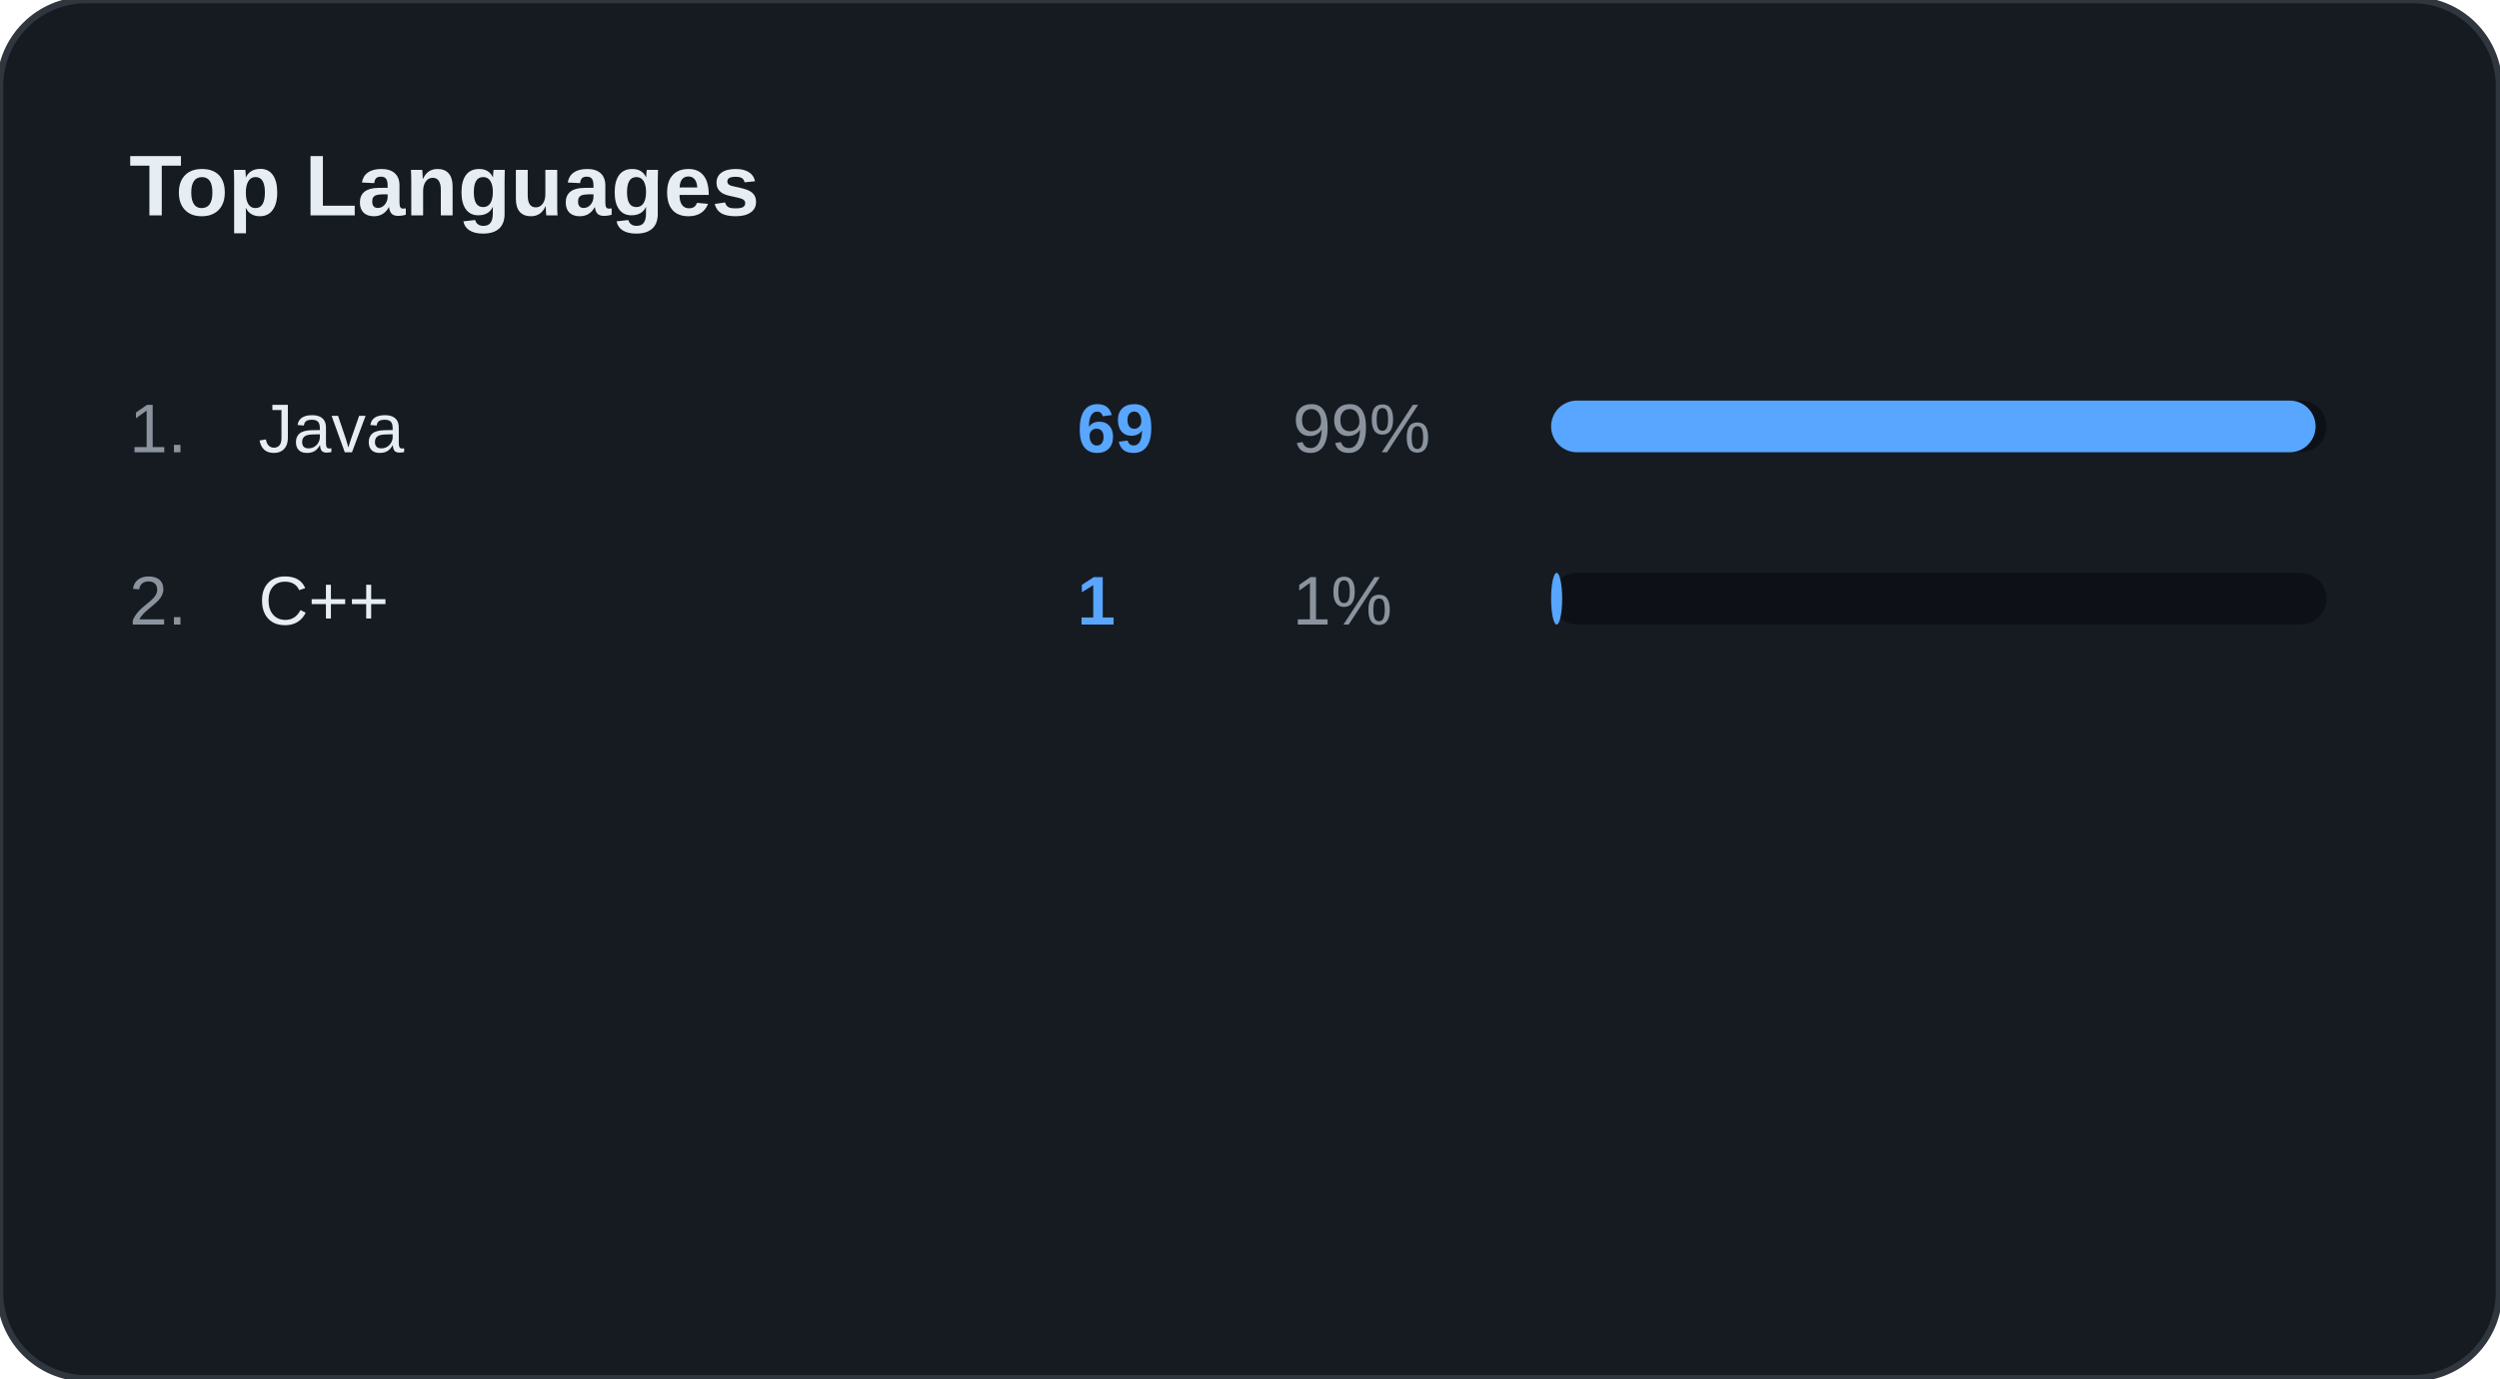
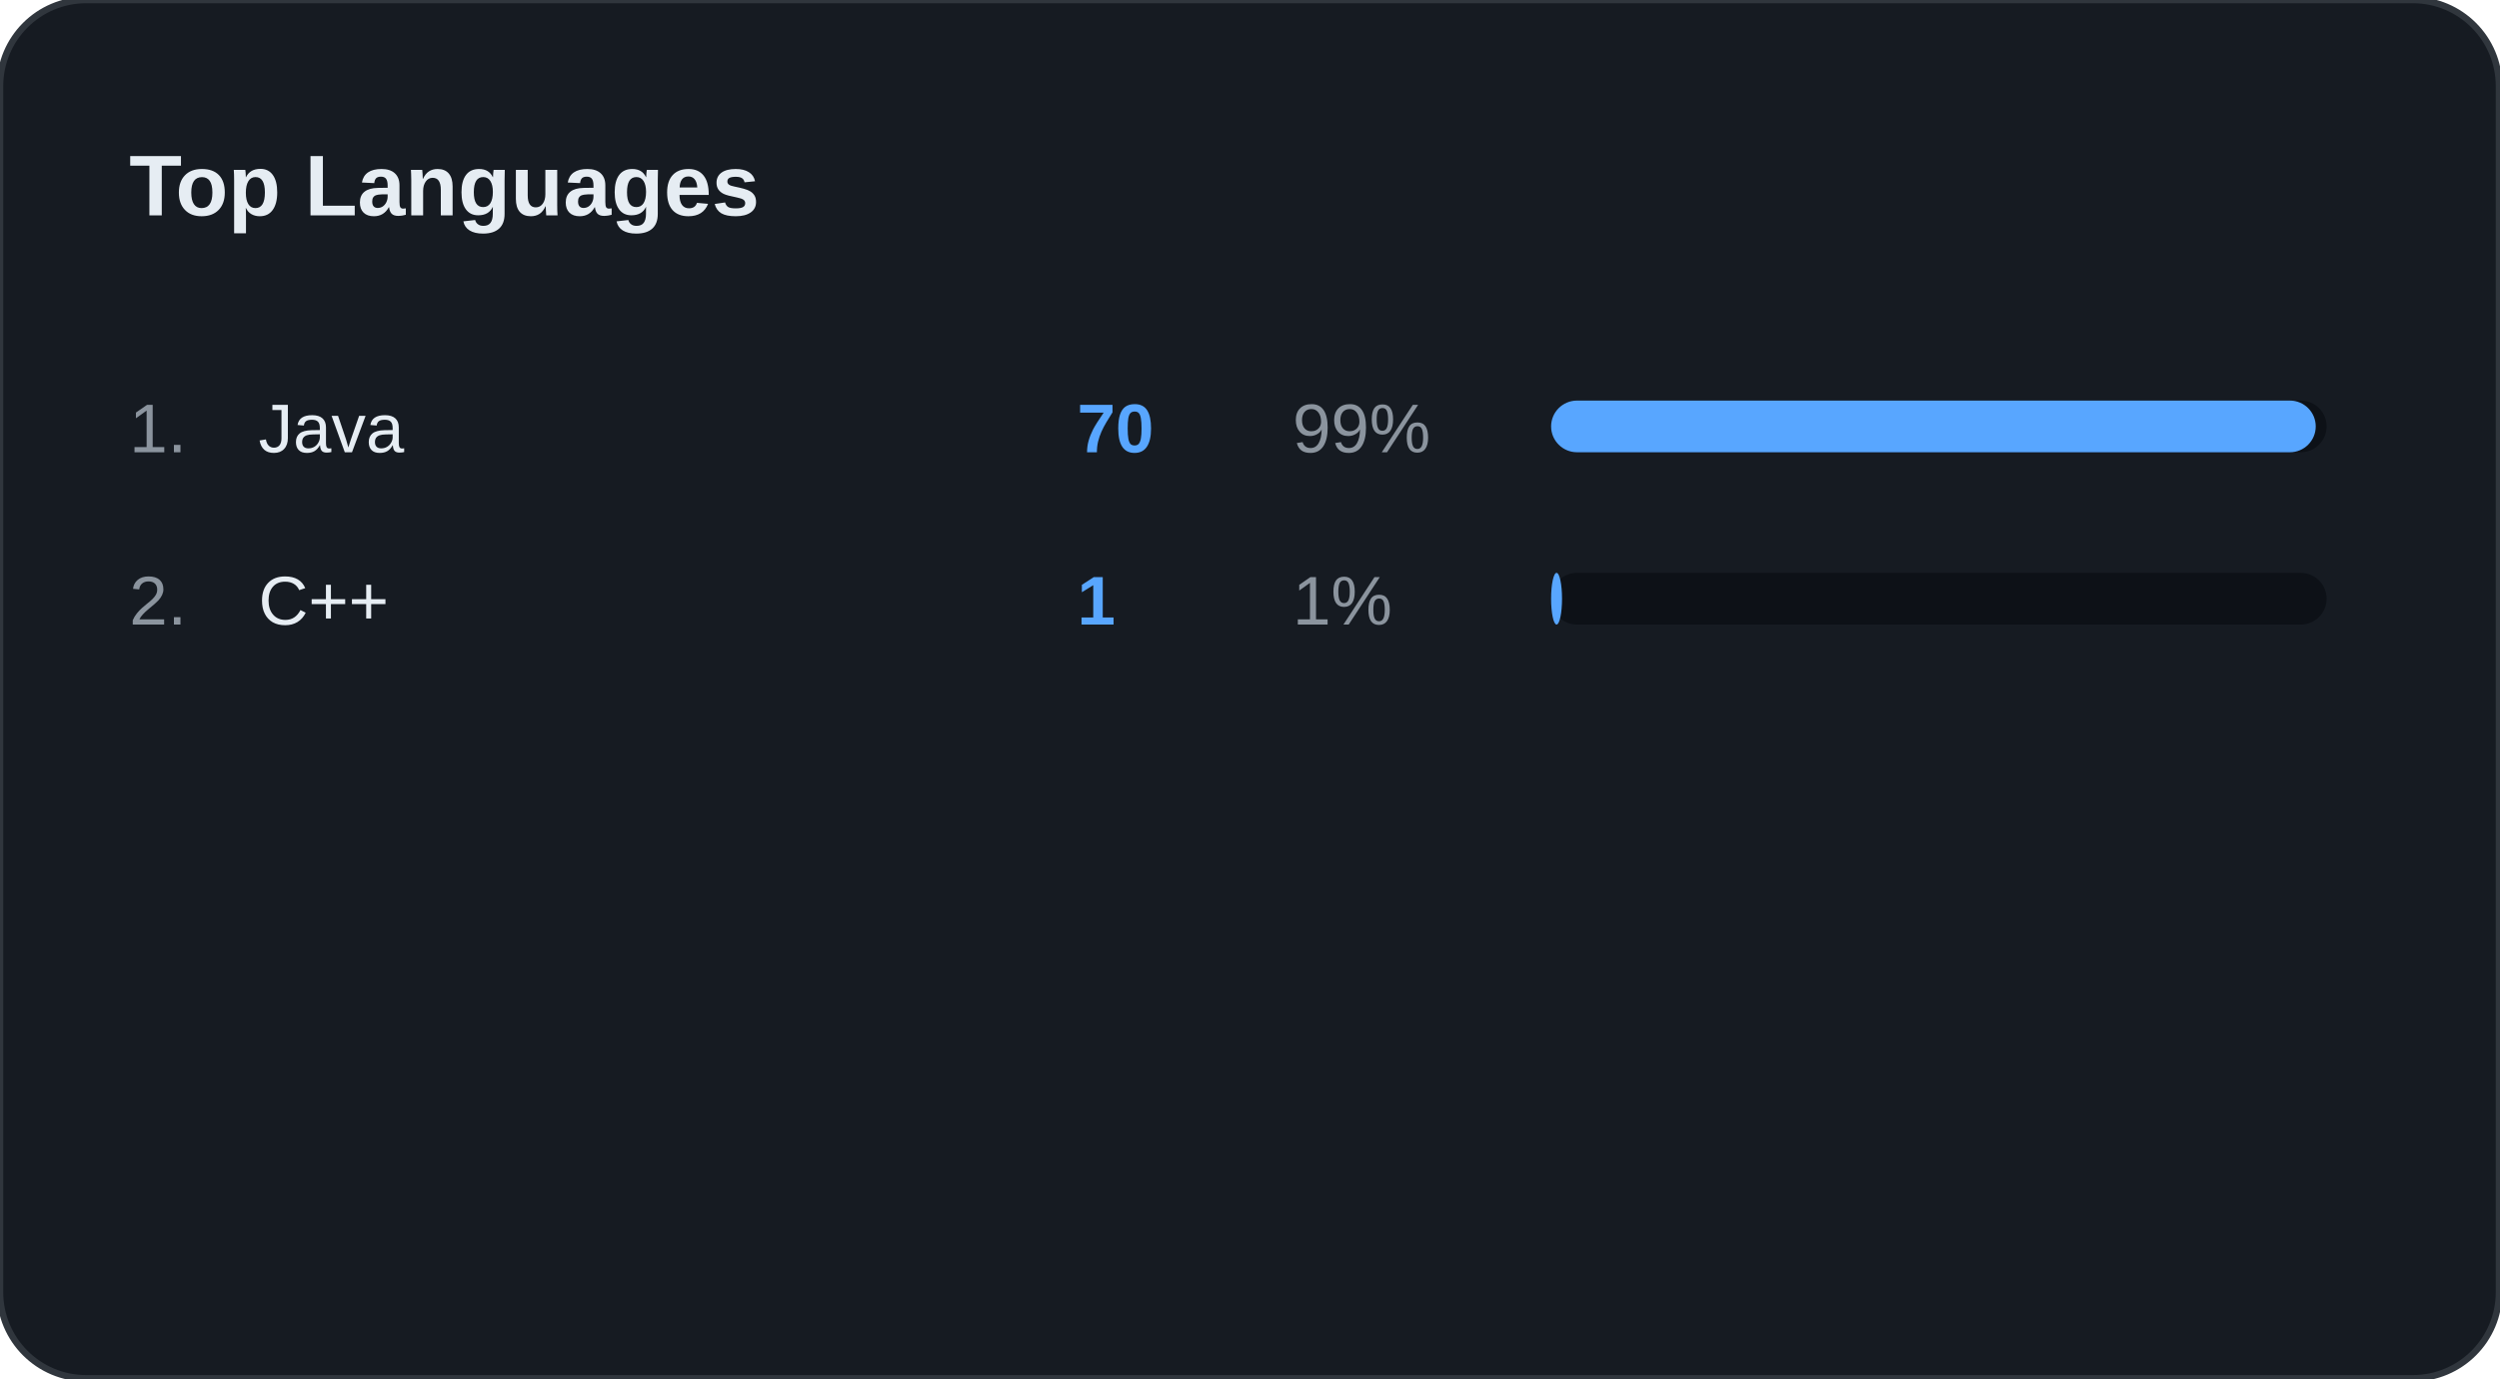
<svg xmlns="http://www.w3.org/2000/svg" width="100%" viewBox="0 0 580 320" preserveAspectRatio="xMidYMid meet">
  <rect width="580" height="320" rx="20" fill="#161B22" stroke="#30363D" stroke-width="1.5" />
  <text x="30" y="50" font-family="Segoe UI, Arial, sans-serif" font-size="20" font-weight="bold" fill="#E6EDF3">Top Languages</text>
  <text x="30" y="105" font-family="Segoe UI, Arial, sans-serif" font-size="16" fill="#8B949E">1.</text>
  <text x="60" y="105" font-family="Segoe UI, Arial, sans-serif" font-size="16" fill="#E6EDF3">Java</text>
-   <text x="250" y="105" font-family="Segoe UI, Arial, sans-serif" font-size="16" font-weight="bold" fill="#58A6FF">69</text>
+   <text x="250" y="105" font-family="Segoe UI, Arial, sans-serif" font-size="16" font-weight="bold" fill="#58A6FF">70</text>
  <text x="300" y="105" font-family="Segoe UI, Arial, sans-serif" font-size="16" fill="#8B949E">99%</text>
  <rect x="360" y="93" width="180" height="12" rx="6" fill="#0D1117" />
-   <rect x="360" y="93" width="177.429" height="12" rx="6" fill="#58A6FF" />
+   <rect x="360" y="93" width="177.465" height="12" rx="6" fill="#58A6FF" />
  <text x="30" y="145" font-family="Segoe UI, Arial, sans-serif" font-size="16" fill="#8B949E">2.</text>
  <text x="60" y="145" font-family="Segoe UI, Arial, sans-serif" font-size="16" fill="#E6EDF3">C++</text>
  <text x="250" y="145" font-family="Segoe UI, Arial, sans-serif" font-size="16" font-weight="bold" fill="#58A6FF">1</text>
  <text x="300" y="145" font-family="Segoe UI, Arial, sans-serif" font-size="16" fill="#8B949E">1%</text>
  <rect x="360" y="133" width="180" height="12" rx="6" fill="#0D1117" />
-   <rect x="360" y="133" width="2.571" height="12" rx="6" fill="#58A6FF" />
+   <rect x="360" y="133" width="2.535" height="12" rx="6" fill="#58A6FF" />
</svg>
